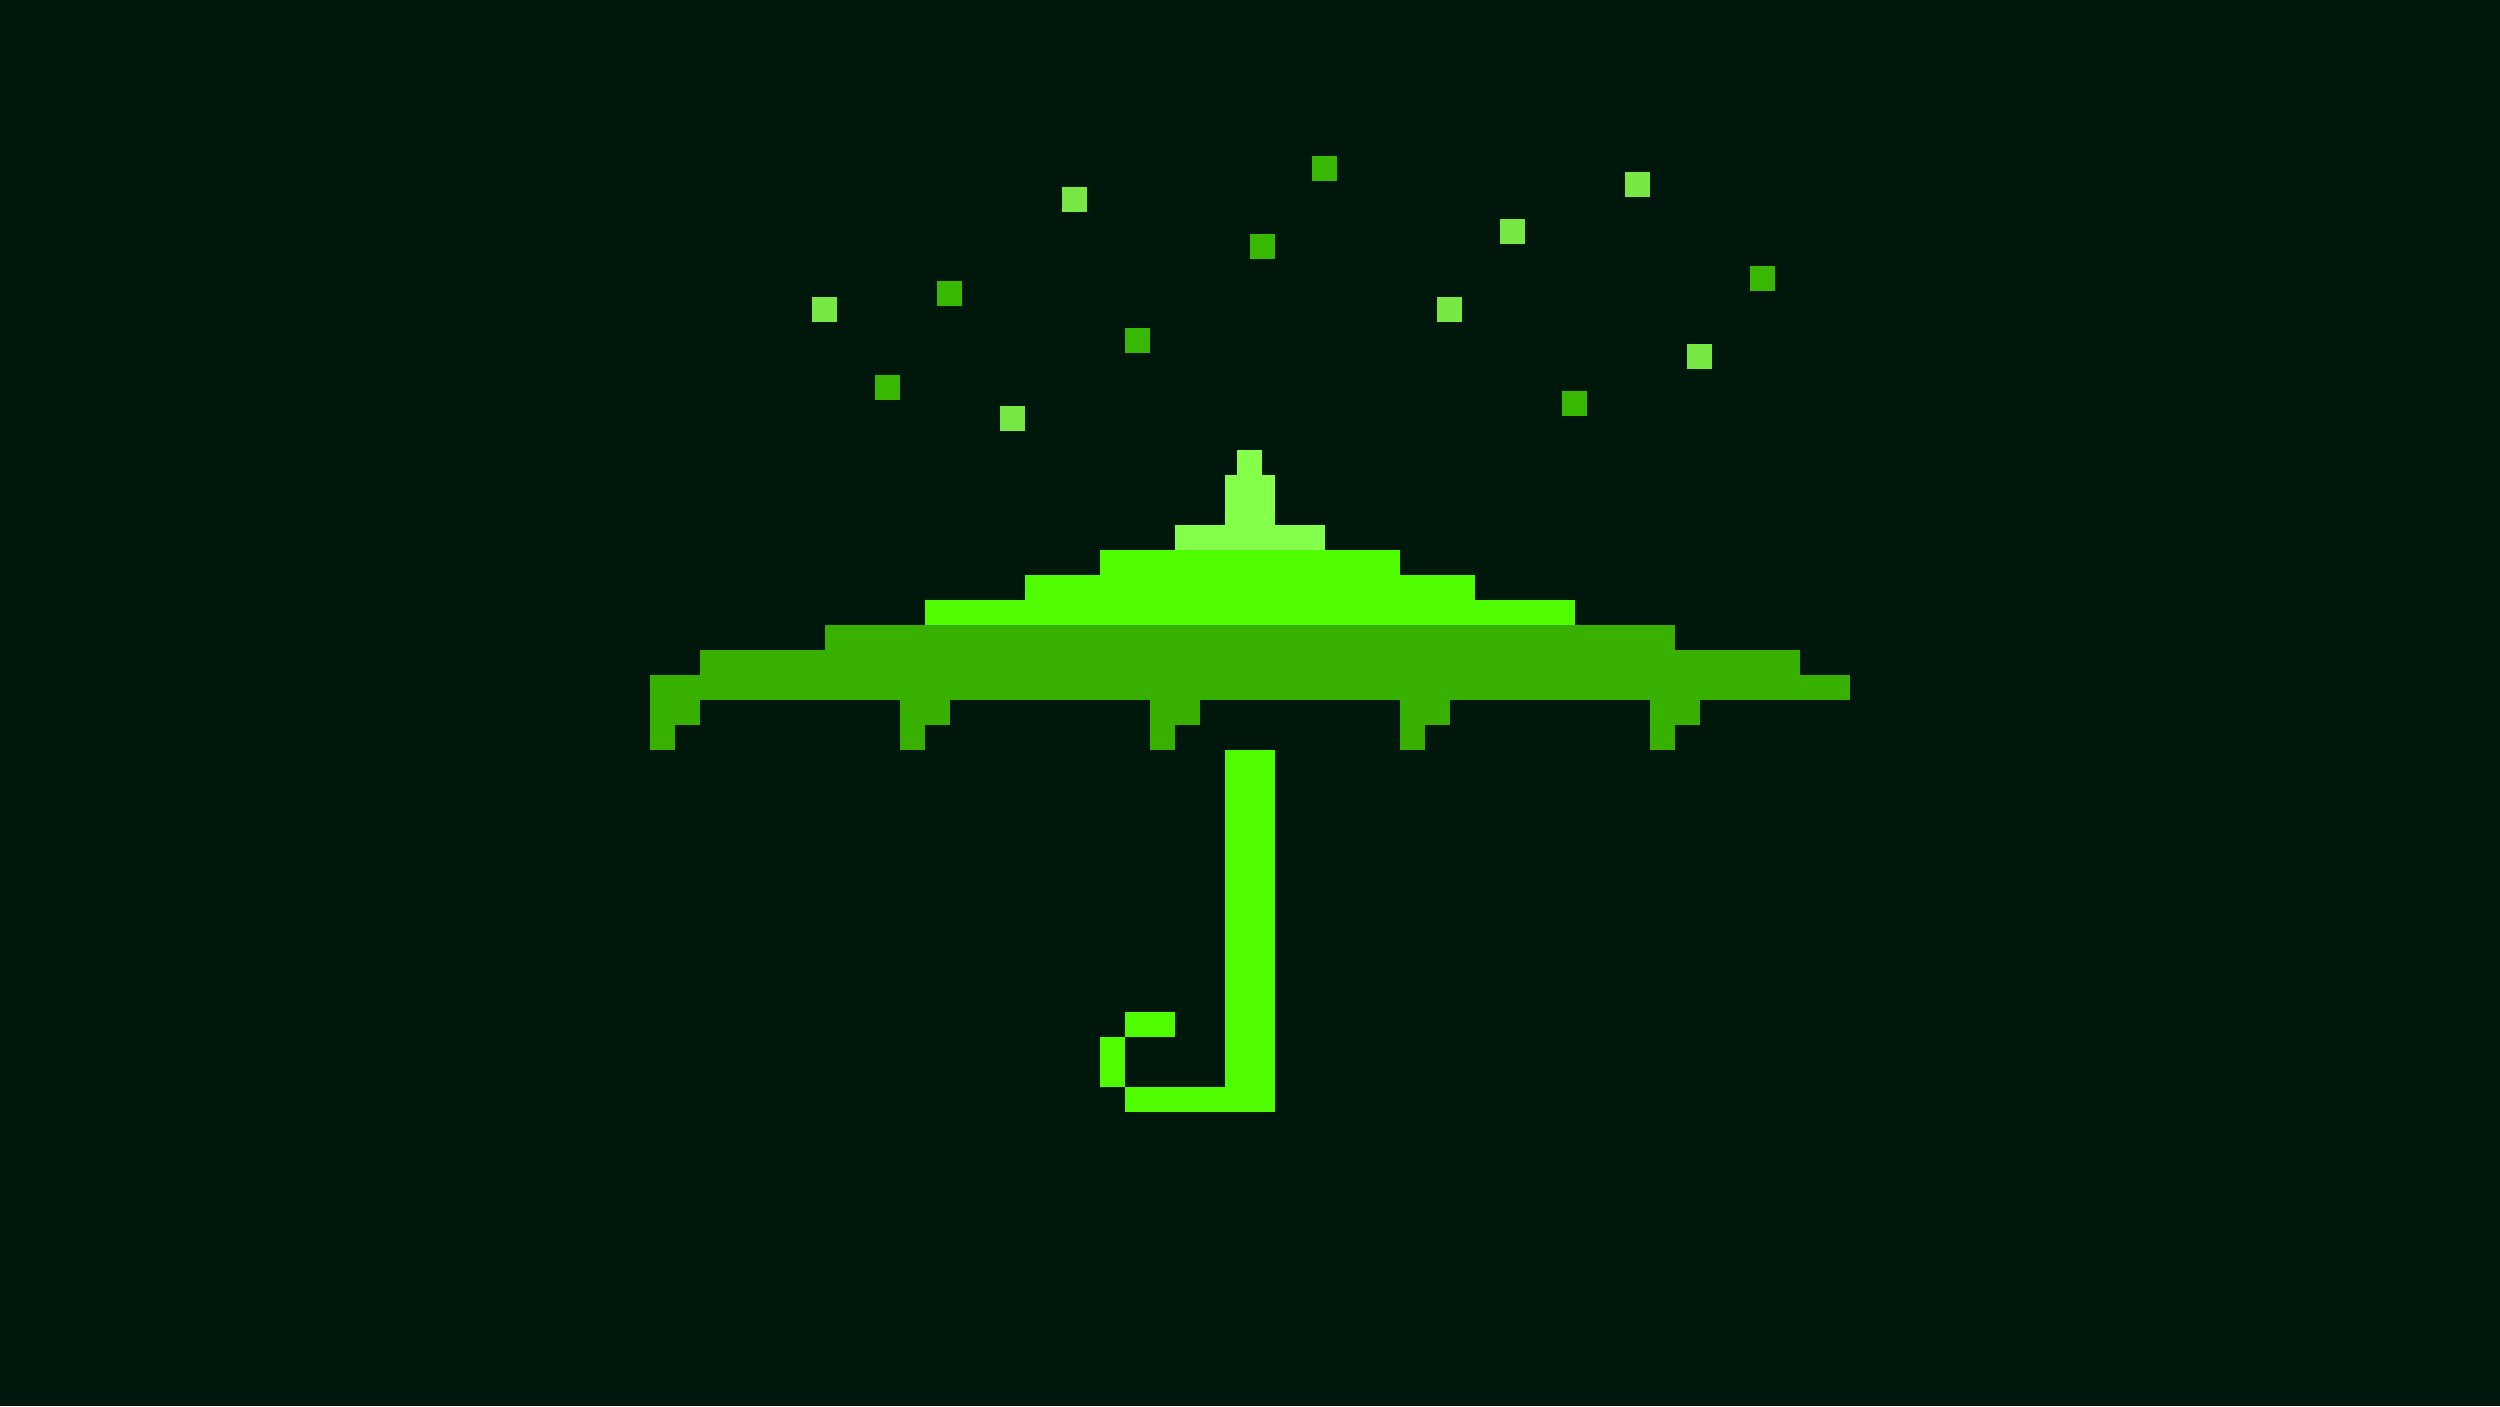
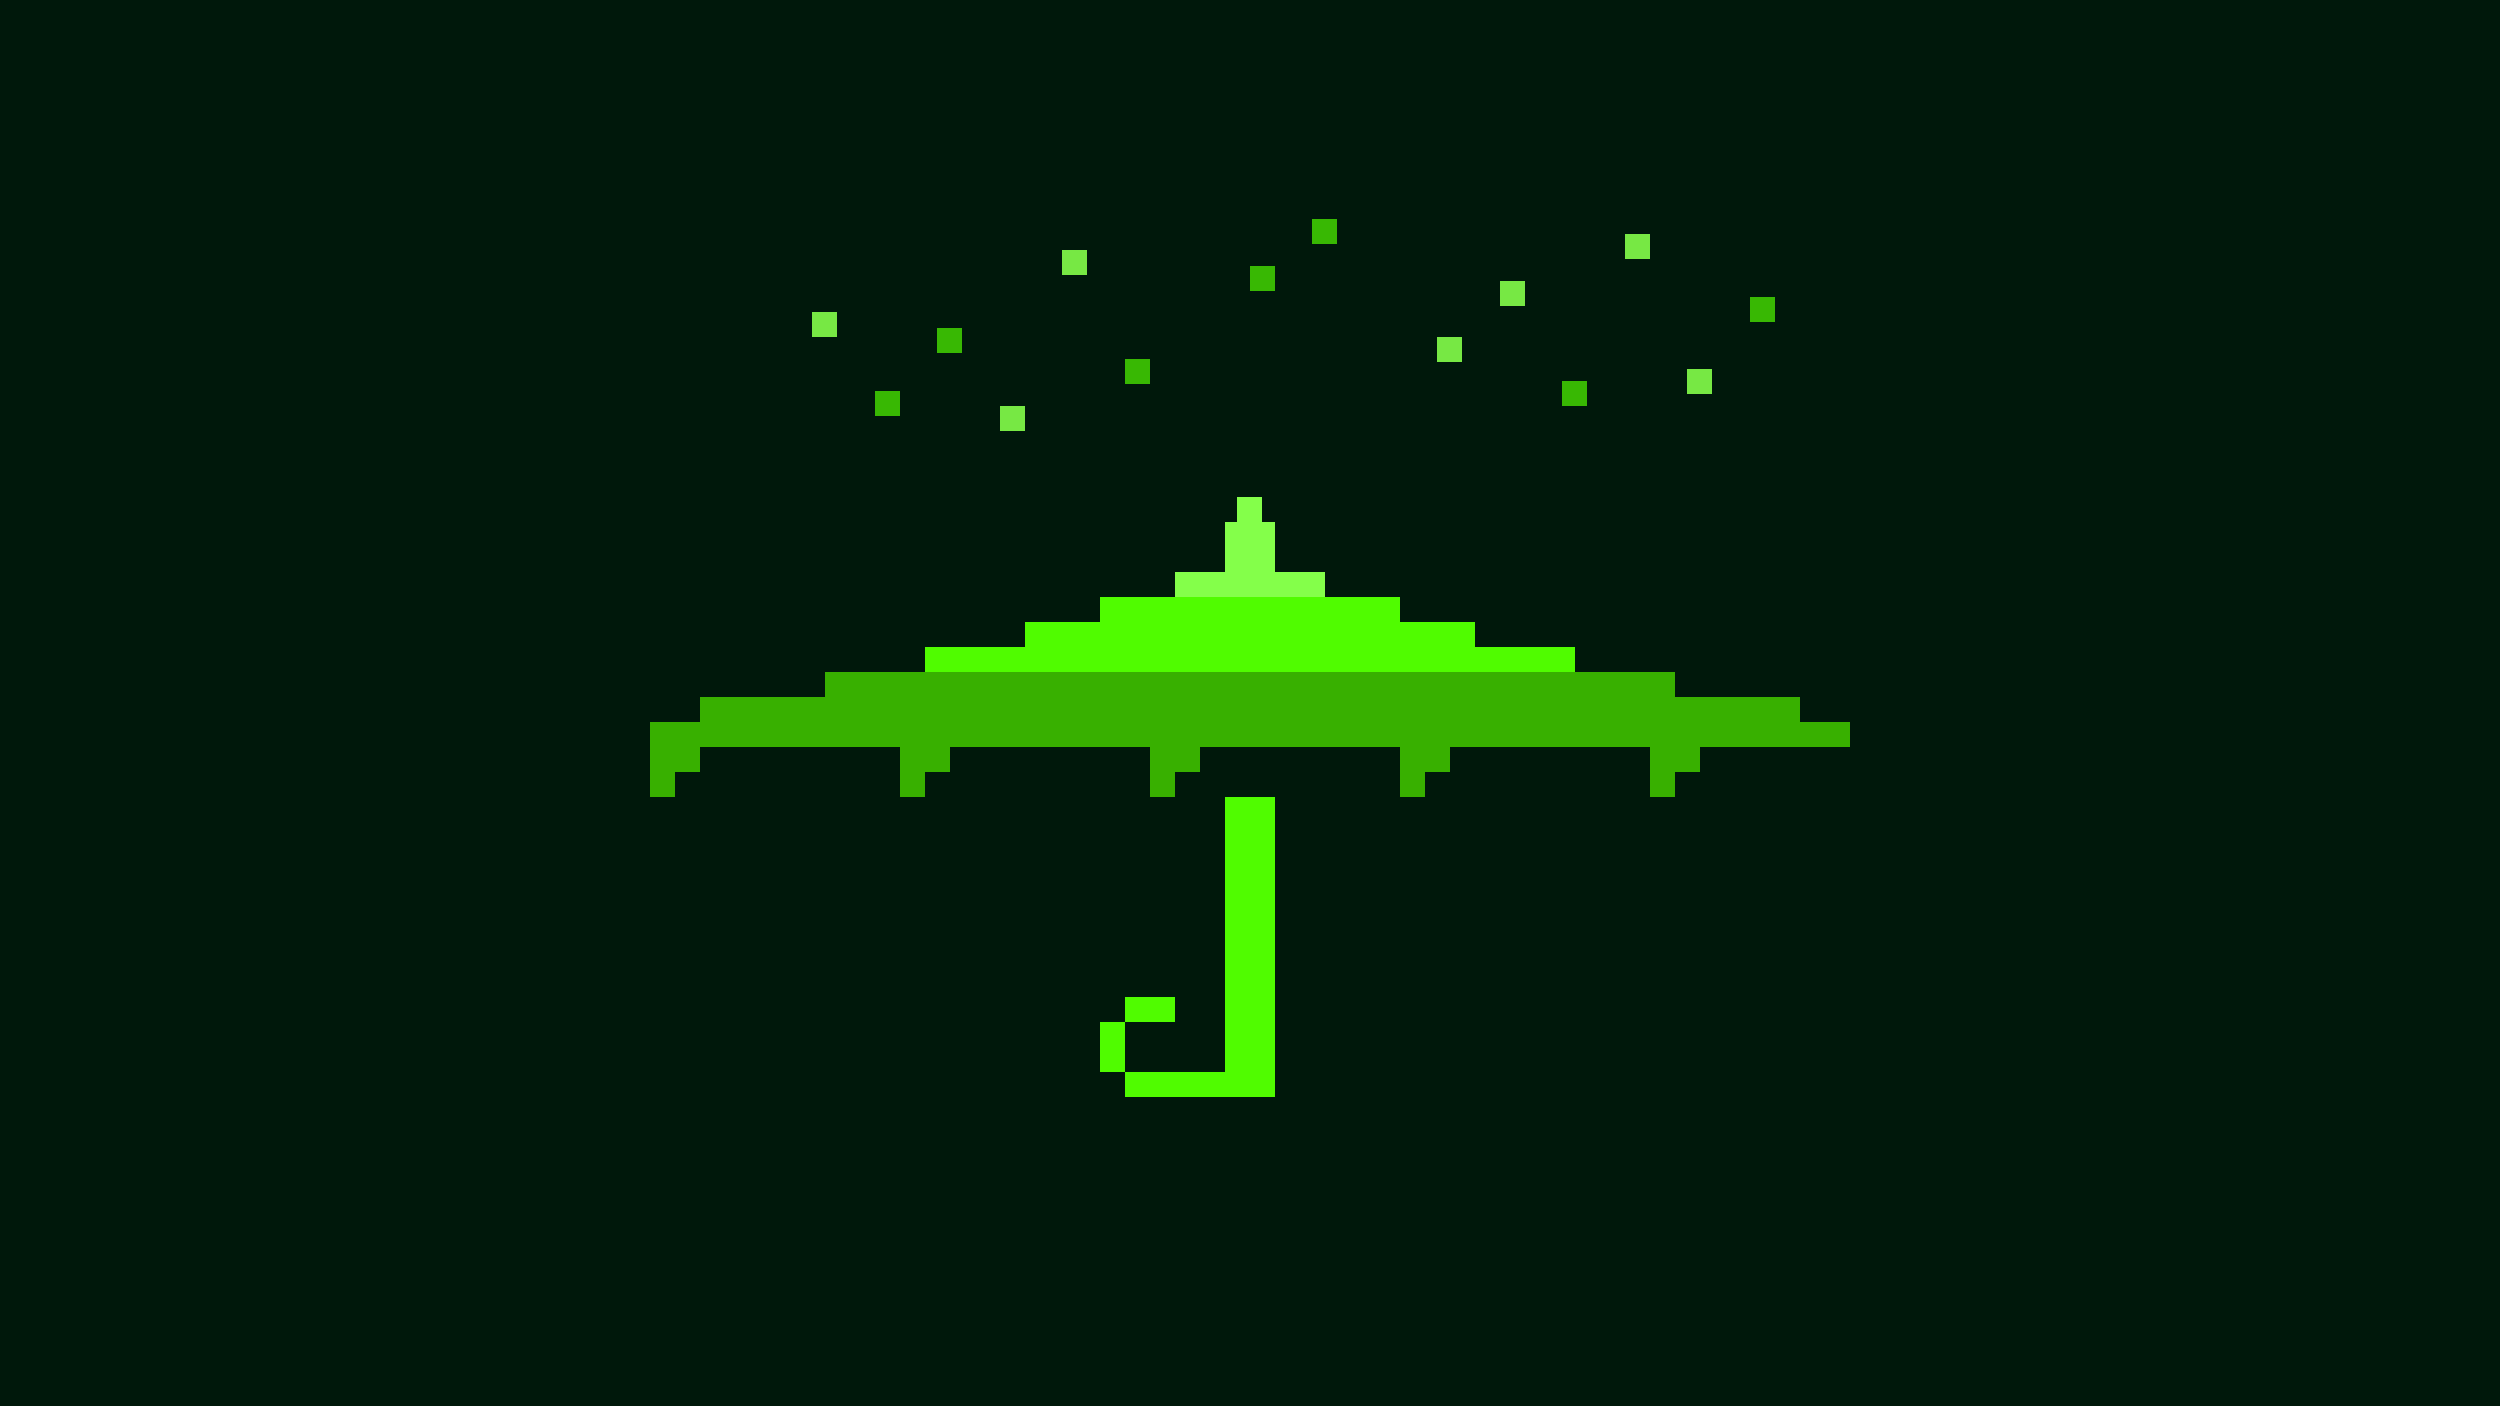
<svg xmlns="http://www.w3.org/2000/svg" viewBox="0 0 800 450" width="800" height="450" shape-rendering="crispEdges">
  <rect x="0" y="0" width="800" height="450" fill="#00180B" />
-   <rect x="340" y="60" width="8" height="8" fill="#84FF4A" opacity="0.9" />
-   <rect x="420" y="50" width="8" height="8" fill="#50FC00" opacity="0.7" />
-   <rect x="480" y="70" width="8" height="8" fill="#84FF4A" opacity="0.9" />
-   <rect x="300" y="90" width="8" height="8" fill="#50FC00" opacity="0.7" />
-   <rect x="520" y="55" width="8" height="8" fill="#84FF4A" opacity="0.9" />
-   <rect x="360" y="105" width="8" height="8" fill="#50FC00" opacity="0.7" />
-   <rect x="460" y="95" width="8" height="8" fill="#84FF4A" opacity="0.9" />
-   <rect x="280" y="120" width="8" height="8" fill="#50FC00" opacity="0.7" />
-   <rect x="540" y="110" width="8" height="8" fill="#84FF4A" opacity="0.9" />
-   <rect x="400" y="75" width="8" height="8" fill="#50FC00" opacity="0.7" />
+   <rect x="340" y="80" width="8" height="8" fill="#84FF4A" opacity="0.9" />
+   <rect x="420" y="70" width="8" height="8" fill="#50FC00" opacity="0.7" />
+   <rect x="480" y="90" width="8" height="8" fill="#84FF4A" opacity="0.9" />
+   <rect x="300" y="105" width="8" height="8" fill="#50FC00" opacity="0.7" />
+   <rect x="520" y="75" width="8" height="8" fill="#84FF4A" opacity="0.9" />
+   <rect x="360" y="115" width="8" height="8" fill="#50FC00" opacity="0.7" />
+   <rect x="460" y="108" width="8" height="8" fill="#84FF4A" opacity="0.9" />
+   <rect x="280" y="125" width="8" height="8" fill="#50FC00" opacity="0.7" />
+   <rect x="540" y="118" width="8" height="8" fill="#84FF4A" opacity="0.9" />
+   <rect x="400" y="85" width="8" height="8" fill="#50FC00" opacity="0.7" />
  <rect x="320" y="130" width="8" height="8" fill="#84FF4A" opacity="0.9" />
-   <rect x="500" y="125" width="8" height="8" fill="#50FC00" opacity="0.7" />
-   <rect x="260" y="95" width="8" height="8" fill="#84FF4A" opacity="0.9" />
-   <rect x="560" y="85" width="8" height="8" fill="#50FC00" opacity="0.7" />
-   <rect x="392" y="160" width="16" height="8" fill="#84FF4A" />
-   <rect x="376" y="168" width="48" height="8" fill="#84FF4A" />
-   <rect x="352" y="176" width="96" height="8" fill="#50FC00" />
-   <rect x="328" y="184" width="144" height="8" fill="#50FC00" />
-   <rect x="296" y="192" width="208" height="8" fill="#50FC00" />
-   <rect x="264" y="200" width="272" height="8" fill="#38B000" />
-   <rect x="224" y="208" width="352" height="8" fill="#38B000" />
-   <rect x="208" y="216" width="384" height="8" fill="#38B000" />
-   <rect x="208" y="224" width="16" height="8" fill="#38B000" />
-   <rect x="208" y="232" width="8" height="8" fill="#38B000" />
-   <rect x="288" y="224" width="16" height="8" fill="#38B000" />
-   <rect x="288" y="232" width="8" height="8" fill="#38B000" />
-   <rect x="368" y="224" width="16" height="8" fill="#38B000" />
-   <rect x="368" y="232" width="8" height="8" fill="#38B000" />
-   <rect x="448" y="224" width="16" height="8" fill="#38B000" />
-   <rect x="448" y="232" width="8" height="8" fill="#38B000" />
-   <rect x="528" y="224" width="16" height="8" fill="#38B000" />
-   <rect x="528" y="232" width="8" height="8" fill="#38B000" />
-   <rect x="392" y="152" width="16" height="8" fill="#84FF4A" />
-   <rect x="396" y="144" width="8" height="8" fill="#84FF4A" />
-   <rect x="392" y="240" width="16" height="116" fill="#50FC00" />
-   <rect x="360" y="348" width="32" height="8" fill="#50FC00" />
-   <rect x="352" y="332" width="8" height="16" fill="#50FC00" />
-   <rect x="360" y="324" width="16" height="8" fill="#50FC00" />
+   <rect x="500" y="122" width="8" height="8" fill="#50FC00" opacity="0.7" />
+   <rect x="260" y="100" width="8" height="8" fill="#84FF4A" opacity="0.9" />
+   <rect x="560" y="95" width="8" height="8" fill="#50FC00" opacity="0.7" />
+   <rect x="392" y="175" width="16" height="8" fill="#84FF4A" />
+   <rect x="376" y="183" width="48" height="8" fill="#84FF4A" />
+   <rect x="352" y="191" width="96" height="8" fill="#50FC00" />
+   <rect x="328" y="199" width="144" height="8" fill="#50FC00" />
+   <rect x="296" y="207" width="208" height="8" fill="#50FC00" />
+   <rect x="264" y="215" width="272" height="8" fill="#38B000" />
+   <rect x="224" y="223" width="352" height="8" fill="#38B000" />
+   <rect x="208" y="231" width="384" height="8" fill="#38B000" />
+   <rect x="208" y="239" width="16" height="8" fill="#38B000" />
+   <rect x="208" y="247" width="8" height="8" fill="#38B000" />
+   <rect x="288" y="239" width="16" height="8" fill="#38B000" />
+   <rect x="288" y="247" width="8" height="8" fill="#38B000" />
+   <rect x="368" y="239" width="16" height="8" fill="#38B000" />
+   <rect x="368" y="247" width="8" height="8" fill="#38B000" />
+   <rect x="448" y="239" width="16" height="8" fill="#38B000" />
+   <rect x="448" y="247" width="8" height="8" fill="#38B000" />
+   <rect x="528" y="239" width="16" height="8" fill="#38B000" />
+   <rect x="528" y="247" width="8" height="8" fill="#38B000" />
+   <rect x="392" y="167" width="16" height="8" fill="#84FF4A" />
+   <rect x="396" y="159" width="8" height="8" fill="#84FF4A" />
+   <rect x="392" y="255" width="16" height="96" fill="#50FC00" />
+   <rect x="360" y="343" width="32" height="8" fill="#50FC00" />
+   <rect x="352" y="327" width="8" height="16" fill="#50FC00" />
+   <rect x="360" y="319" width="16" height="8" fill="#50FC00" />
</svg>
